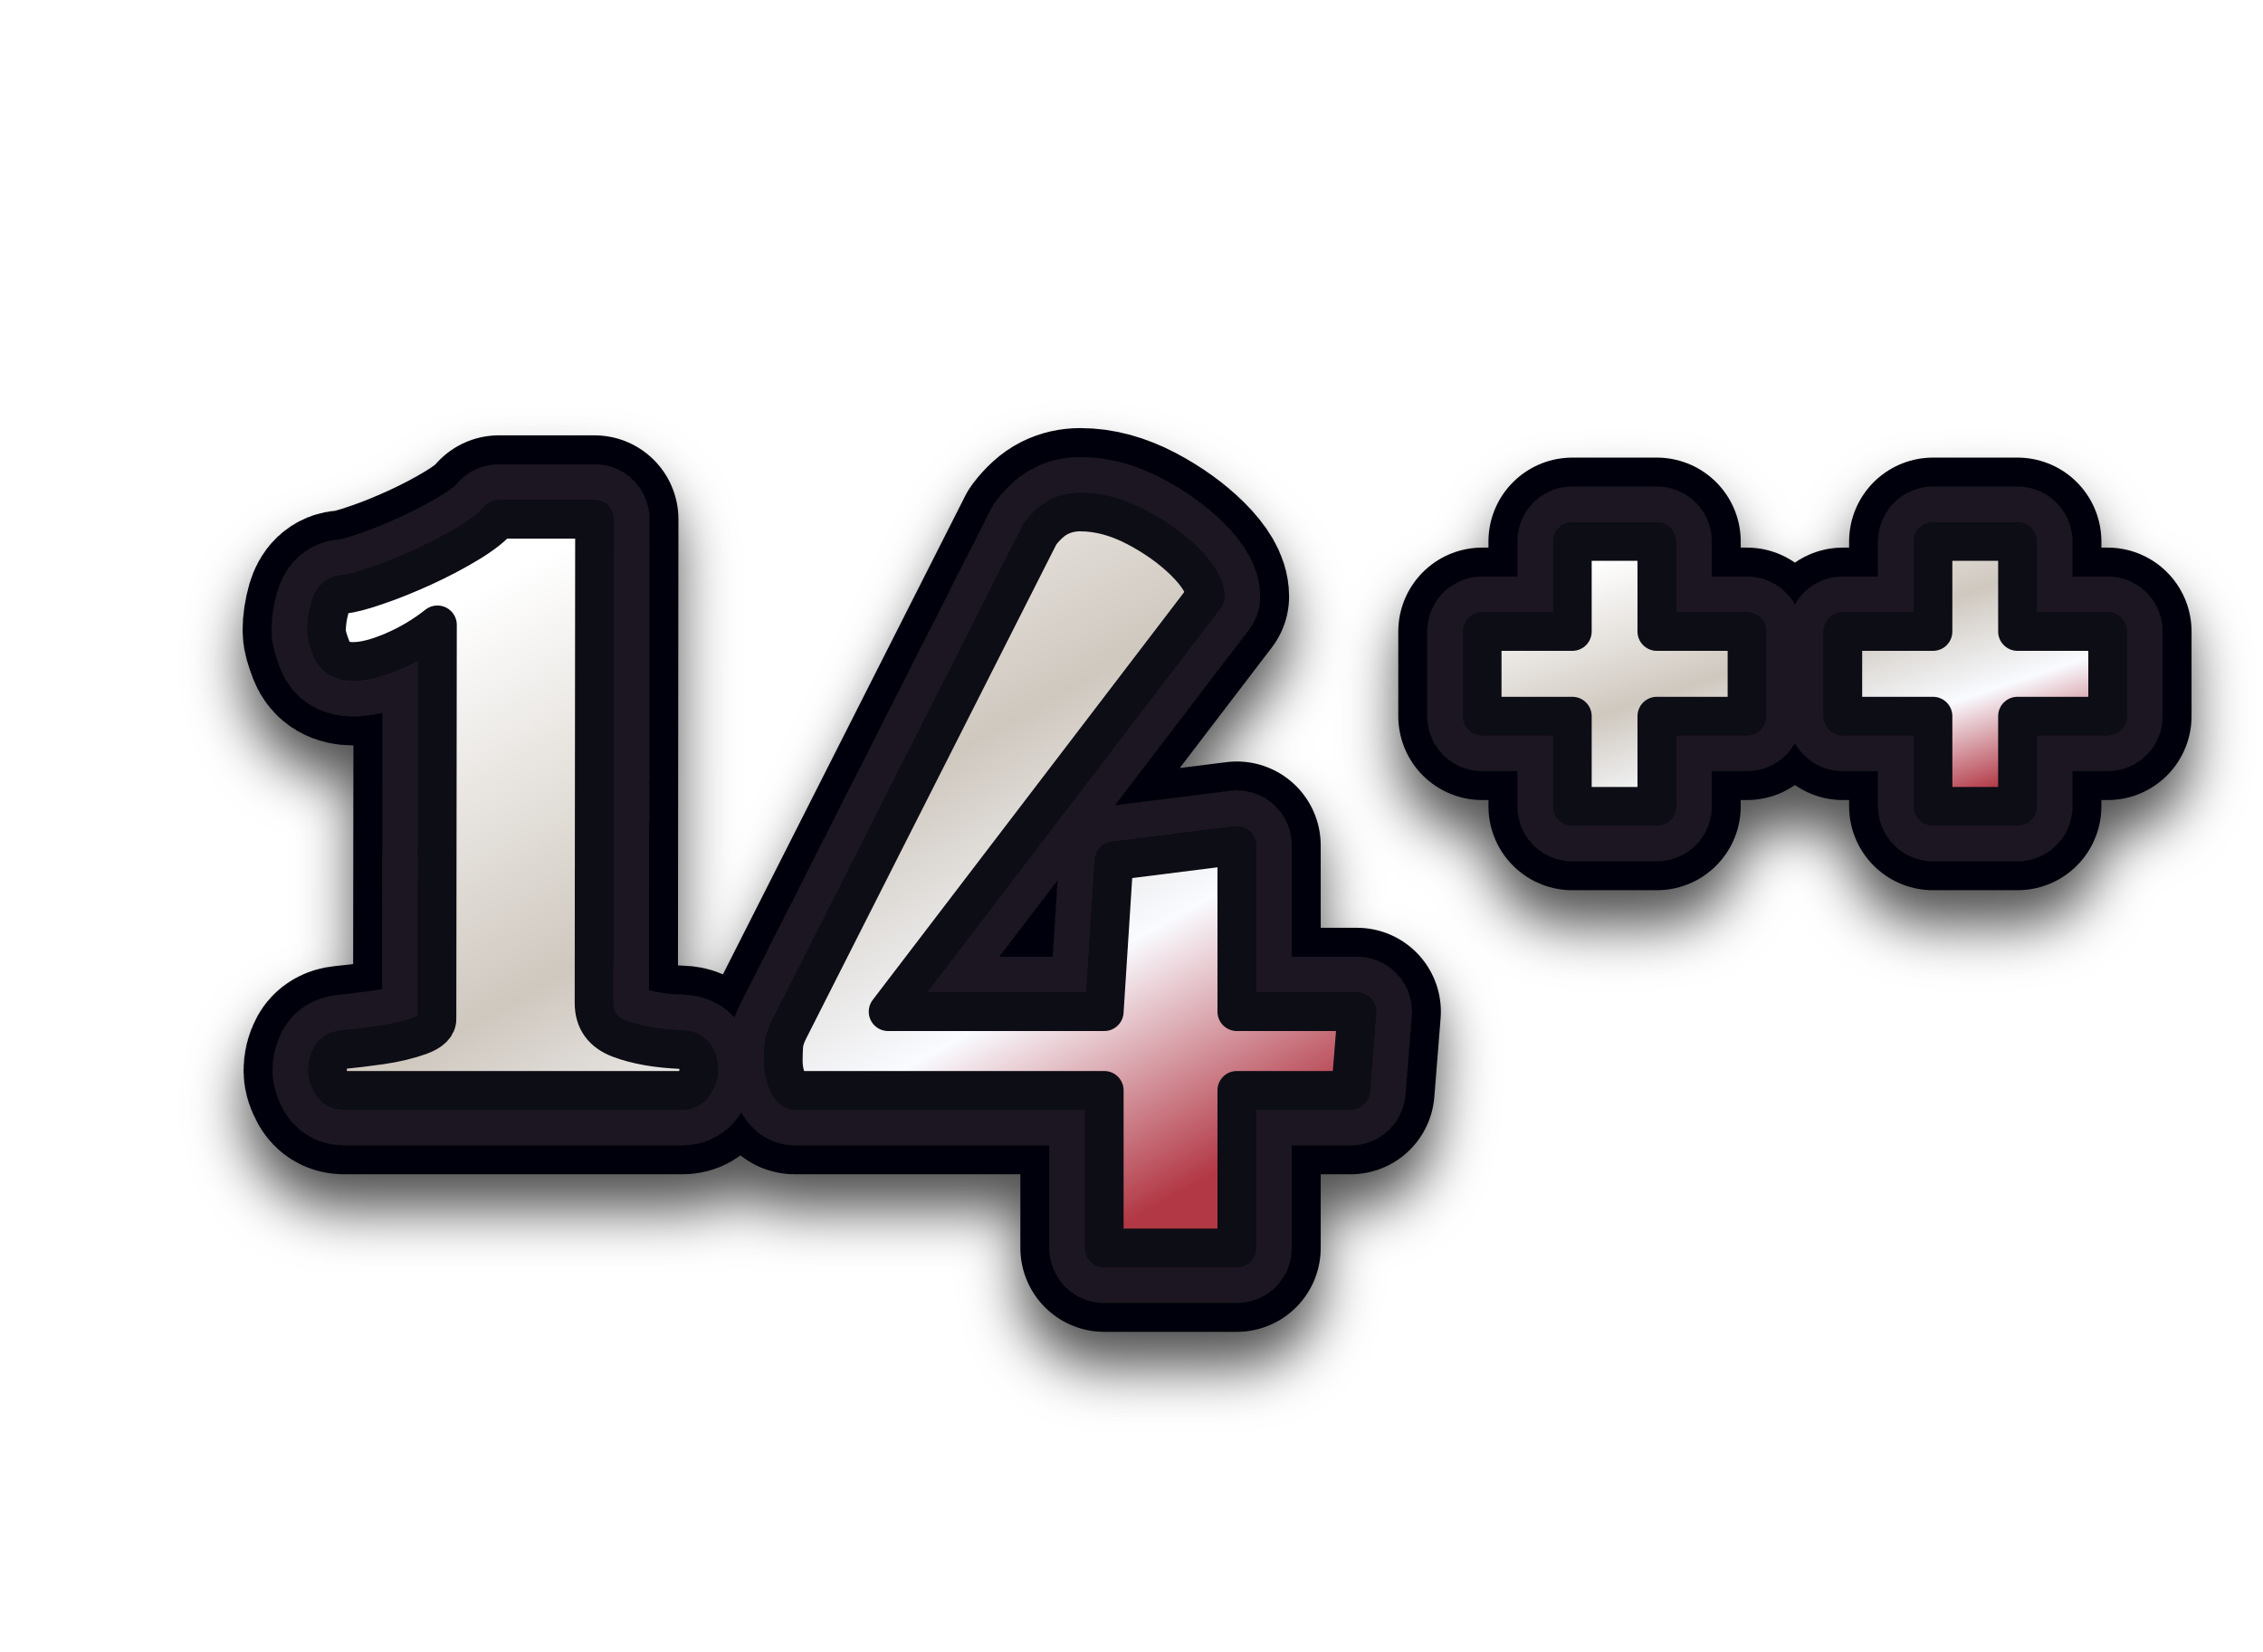
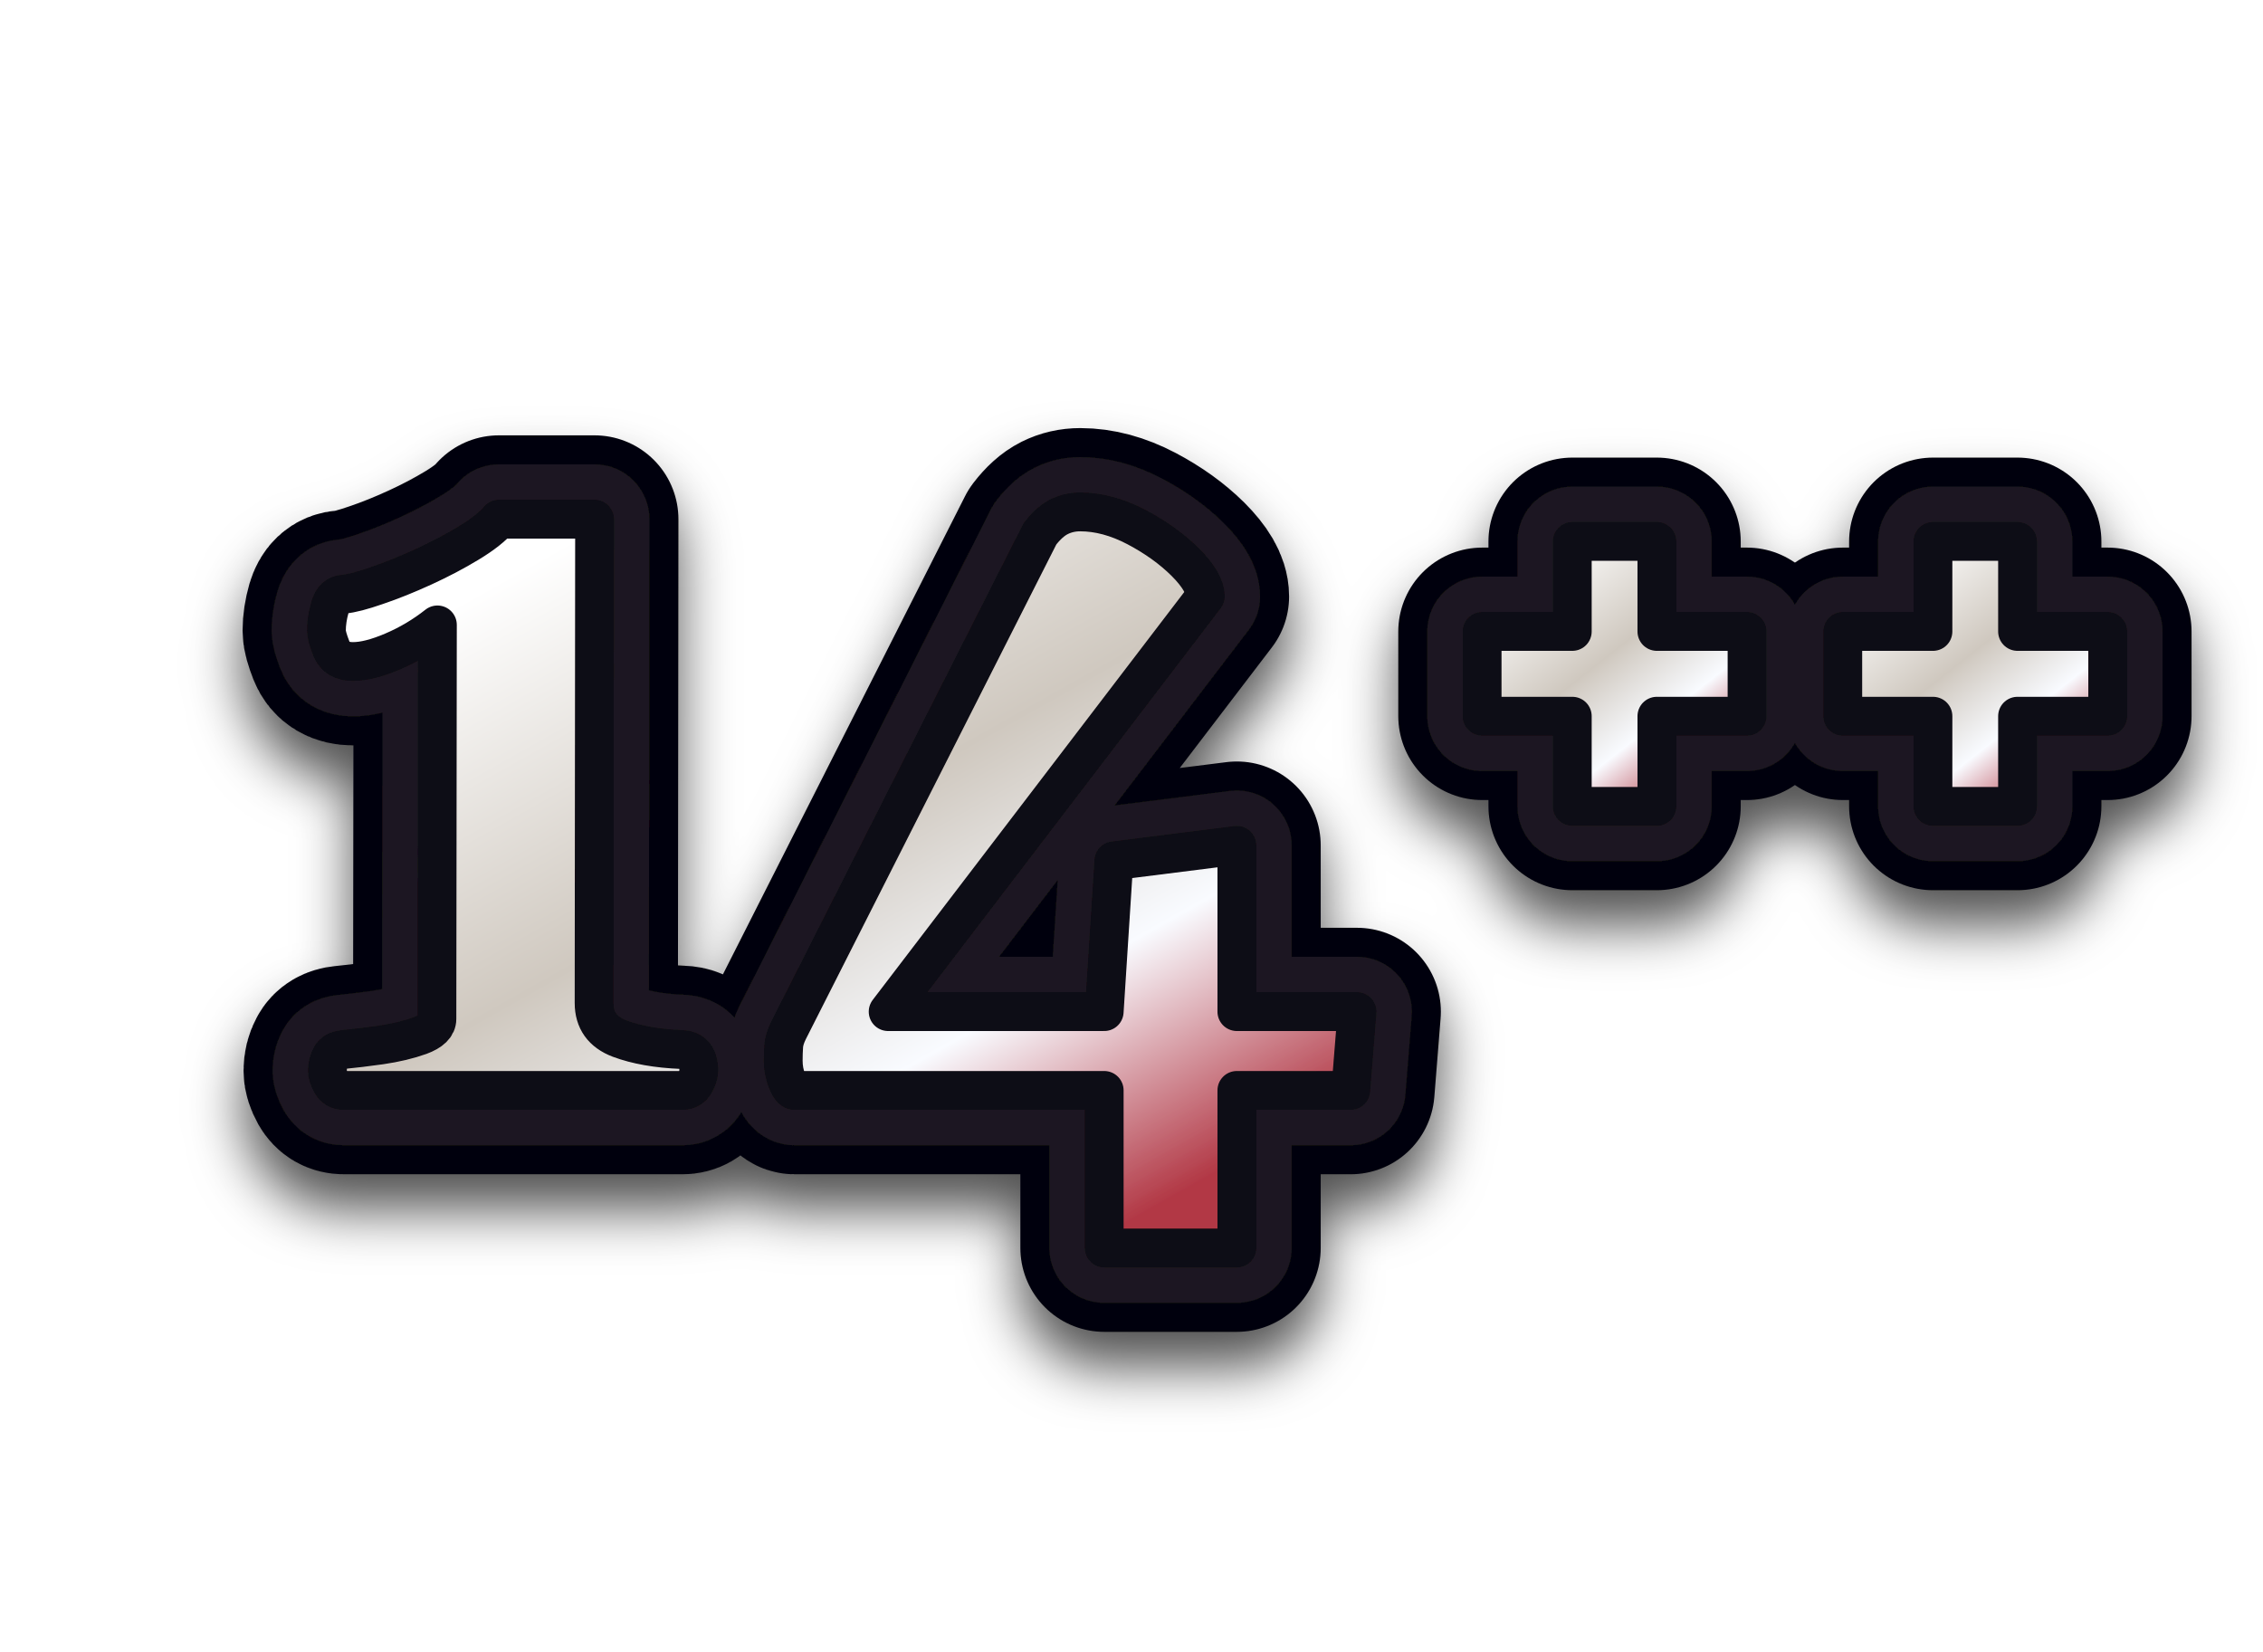
<svg xmlns="http://www.w3.org/2000/svg" viewBox="0 0 1403 1024" role="img" aria-label="LN 14 dan">
  <defs>
    <linearGradient id="lnfill" x1="18%" x2="84%" y1="8%" y2="92%">
      <stop offset="0" stop-color="#ffffff" />
      <stop offset="0.43" stop-color="#cfc8bf" />
      <stop offset="0.72" stop-color="#f9fbff" />
      <stop offset="1" stop-color="#b23845" />
    </linearGradient>
    <filter id="shadow" x="-25%" y="-25%" width="150%" height="150%">
      <feDropShadow dx="0" dy="22" stdDeviation="17" flood-color="#000" flood-opacity="0.68" />
    </filter>
  </defs>
  <g filter="url(#shadow)">
    <path d="M423.1 676.0L213.1 676.0Q208.0 676.0 205.5 671.6Q203.0 667.1 203.0 663.8L203.0 663.8Q203.0 659.1 205.1 655.2Q207.1 651.3 212.8 650.7L212.8 650.7Q222.3 649.8 236.0 647.9Q249.7 645.9 260.3 642.1Q270.9 638.2 270.9 631.7L270.9 631.7L271.2 387.4Q258.4 397.5 243.6 403.8Q228.9 410.1 218.8 410.1L218.8 410.1Q208.6 410.1 205.5 402.2Q202.4 394.3 202.4 391.0L202.4 391.0Q202.4 384.1 204.6 376.4Q206.9 368.6 213.1 368.4L213.1 368.4Q220.0 367.8 233.5 363.1Q247.1 358.5 262.4 351.5Q277.7 344.5 290.7 336.6Q303.7 328.7 309.3 321.9L309.3 321.9L368.6 321.9L368.3 621.8Q368.3 637.9 384.1 643.9Q399.9 649.8 422.5 650.7L422.5 650.7Q433.2 651.0 433.2 663.8L433.2 663.8Q433.2 667.1 430.7 671.6Q428.2 676.0 423.1 676.0L423.1 676.0ZM766.8 773.7L684.6 773.7L684.6 676.0L492.5 676.0Q490.4 676.0 488.0 670.2Q485.6 664.4 485.6 657.6L485.6 657.6Q485.6 652.8 485.9 648.5Q486.2 644.2 488.9 638.8L488.9 638.8L644.7 331.1Q650.6 323.4 656.6 320.4Q662.6 317.4 669.7 317.4L669.7 317.4Q686.7 317.4 704.6 326.8Q722.4 336.2 734.8 348.5Q747.2 360.9 747.2 369.8L747.2 369.8L550.6 627.2L684.6 627.2L690.6 533.7L766.8 524.1L766.8 627.2L841.3 627.2L837.4 676.0L766.8 676.0L766.8 773.7Z" fill="none" stroke="#050509" stroke-width="104" stroke-linejoin="round" />
-     <path d="M974.8 335.7L1027.2 335.7L1027.2 391.5L1083.1 391.5L1083.1 444.0L1027.2 444.0L1027.2 499.9L974.8 499.9L974.8 444.0L918.9 444.0L918.9 391.5L974.8 391.5ZM1198.4 335.7L1250.8 335.7L1250.8 391.5L1306.7 391.5L1306.7 444.0L1250.8 444.0L1250.8 499.9L1198.4 499.9L1198.4 444.0L1142.5 444.0L1142.5 391.5L1198.4 391.5Z" fill="none" stroke="#050509" stroke-width="104" stroke-linejoin="round" />
+     <path d="M974.8 335.7L1027.2 335.7L1027.2 391.5L1083.1 391.5L1083.1 444.0L1027.2 444.0L1027.2 499.9L974.8 499.9L974.8 444.0L918.9 444.0L918.9 391.5L974.8 391.5Z" fill="none" stroke="#050509" stroke-width="104" stroke-linejoin="round" />
+     <path d="M1198.4 335.7L1250.8 335.7L1250.8 391.5L1306.7 391.5L1306.7 444.0L1250.8 444.0L1250.8 499.9L1198.4 499.9L1198.4 444.0L1142.5 444.0L1142.5 391.5L1198.4 391.5Z" fill="none" stroke="#050509" stroke-width="104" stroke-linejoin="round" />
    <path d="M423.1 676.0L213.1 676.0Q208.0 676.0 205.5 671.6Q203.0 667.1 203.0 663.8L203.0 663.8Q203.0 659.1 205.1 655.2Q207.1 651.3 212.8 650.7L212.8 650.7Q222.3 649.8 236.0 647.9Q249.7 645.9 260.3 642.1Q270.9 638.2 270.9 631.7L270.9 631.7L271.2 387.4Q258.4 397.5 243.6 403.8Q228.9 410.1 218.8 410.1L218.8 410.1Q208.6 410.1 205.5 402.2Q202.4 394.3 202.4 391.0L202.4 391.0Q202.4 384.1 204.6 376.4Q206.9 368.6 213.1 368.4L213.1 368.4Q220.0 367.8 233.5 363.1Q247.1 358.5 262.4 351.5Q277.7 344.5 290.7 336.6Q303.7 328.7 309.3 321.9L309.3 321.9L368.6 321.9L368.3 621.8Q368.3 637.9 384.1 643.9Q399.9 649.8 422.5 650.7L422.5 650.7Q433.2 651.0 433.2 663.8L433.2 663.8Q433.2 667.1 430.7 671.6Q428.2 676.0 423.1 676.0L423.1 676.0ZM766.8 773.7L684.6 773.7L684.6 676.0L492.5 676.0Q490.4 676.0 488.0 670.2Q485.6 664.4 485.6 657.6L485.6 657.6Q485.6 652.8 485.9 648.5Q486.2 644.2 488.9 638.8L488.9 638.8L644.7 331.1Q650.6 323.4 656.6 320.4Q662.6 317.4 669.7 317.4L669.7 317.4Q686.7 317.4 704.6 326.8Q722.4 336.2 734.8 348.5Q747.2 360.9 747.2 369.8L747.2 369.8L550.6 627.2L684.6 627.2L690.6 533.7L766.8 524.1L766.8 627.2L841.3 627.2L837.4 676.0L766.8 676.0L766.8 773.7Z" fill="none" stroke="#1c1820" stroke-width="68" stroke-linejoin="round" />
-     <path d="M974.8 335.7L1027.2 335.7L1027.2 391.5L1083.1 391.5L1083.1 444.0L1027.2 444.0L1027.2 499.9L974.8 499.9L974.8 444.0L918.9 444.0L918.9 391.5L974.8 391.5ZM1198.4 335.7L1250.8 335.7L1250.8 391.5L1306.7 391.5L1306.7 444.0L1250.8 444.0L1250.8 499.9L1198.4 499.9L1198.4 444.0L1142.5 444.0L1142.5 391.5L1198.4 391.5Z" fill="none" stroke="#1c1820" stroke-width="68" stroke-linejoin="round" />
+     <path d="M974.8 335.7L1027.2 335.7L1027.2 391.5L1083.1 391.5L1083.1 444.0L1027.2 444.0L1027.2 499.9L974.8 499.9L974.8 444.0L918.9 444.0L918.9 391.5L974.8 391.5Z" fill="none" stroke="#1c1820" stroke-width="68" stroke-linejoin="round" />
+     <path d="M1198.4 335.7L1250.8 335.7L1250.8 391.5L1306.7 391.5L1306.7 444.0L1250.8 444.0L1250.8 499.9L1198.4 499.9L1198.4 444.0L1142.5 444.0L1142.5 391.5L1198.4 391.5Z" fill="none" stroke="#1c1820" stroke-width="68" stroke-linejoin="round" />
    <path d="M423.1 676.0L213.1 676.0Q208.0 676.0 205.5 671.6Q203.0 667.1 203.0 663.8L203.0 663.8Q203.0 659.1 205.1 655.2Q207.1 651.3 212.8 650.7L212.8 650.7Q222.3 649.8 236.0 647.9Q249.7 645.9 260.3 642.1Q270.9 638.2 270.9 631.7L270.9 631.7L271.2 387.4Q258.4 397.5 243.6 403.8Q228.9 410.1 218.8 410.1L218.8 410.1Q208.6 410.1 205.5 402.2Q202.4 394.3 202.4 391.0L202.4 391.0Q202.4 384.1 204.6 376.4Q206.9 368.6 213.1 368.4L213.1 368.4Q220.0 367.8 233.5 363.1Q247.1 358.5 262.4 351.5Q277.7 344.5 290.7 336.6Q303.7 328.7 309.3 321.9L309.3 321.9L368.6 321.9L368.3 621.8Q368.3 637.9 384.1 643.9Q399.9 649.8 422.5 650.7L422.5 650.7Q433.2 651.0 433.2 663.8L433.2 663.8Q433.2 667.1 430.7 671.6Q428.2 676.0 423.1 676.0L423.1 676.0ZM766.8 773.7L684.6 773.7L684.6 676.0L492.5 676.0Q490.4 676.0 488.0 670.2Q485.6 664.4 485.6 657.6L485.6 657.6Q485.6 652.8 485.9 648.5Q486.2 644.2 488.9 638.8L488.9 638.8L644.7 331.1Q650.6 323.4 656.6 320.4Q662.6 317.4 669.7 317.4L669.7 317.4Q686.7 317.4 704.6 326.8Q722.4 336.2 734.8 348.5Q747.2 360.9 747.2 369.8L747.2 369.8L550.6 627.2L684.6 627.2L690.6 533.7L766.8 524.1L766.8 627.2L841.3 627.2L837.4 676.0L766.8 676.0L766.8 773.7Z" fill="url(#lnfill)" stroke="#0d0a12" stroke-width="24" stroke-linejoin="round" />
-     <path d="M974.8 335.7L1027.2 335.7L1027.2 391.5L1083.1 391.5L1083.1 444.0L1027.2 444.0L1027.2 499.9L974.8 499.9L974.8 444.0L918.9 444.0L918.9 391.5L974.8 391.5ZM1198.4 335.7L1250.8 335.7L1250.8 391.5L1306.7 391.5L1306.7 444.0L1250.8 444.0L1250.8 499.9L1198.4 499.9L1198.4 444.0L1142.5 444.0L1142.5 391.5L1198.4 391.5Z" fill="url(#lnfill)" stroke="#0d0a12" stroke-width="24" stroke-linejoin="round" />
+     <path d="M974.8 335.7L1027.2 335.7L1027.2 391.5L1083.1 391.5L1083.1 444.0L1027.2 444.0L1027.2 499.9L974.8 499.9L974.8 444.0L918.9 444.0L918.9 391.5L974.8 391.5Z" fill="url(#lnfill)" stroke="#0d0a12" stroke-width="24" stroke-linejoin="round" />
+     <path d="M1198.4 335.7L1250.8 335.7L1250.8 391.5L1306.7 391.5L1306.7 444.0L1250.8 444.0L1250.8 499.9L1198.4 499.9L1198.4 444.0L1142.5 444.0L1142.5 391.5L1198.4 391.5Z" fill="url(#lnfill)" stroke="#0d0a12" stroke-width="24" stroke-linejoin="round" />
  </g>
</svg>
